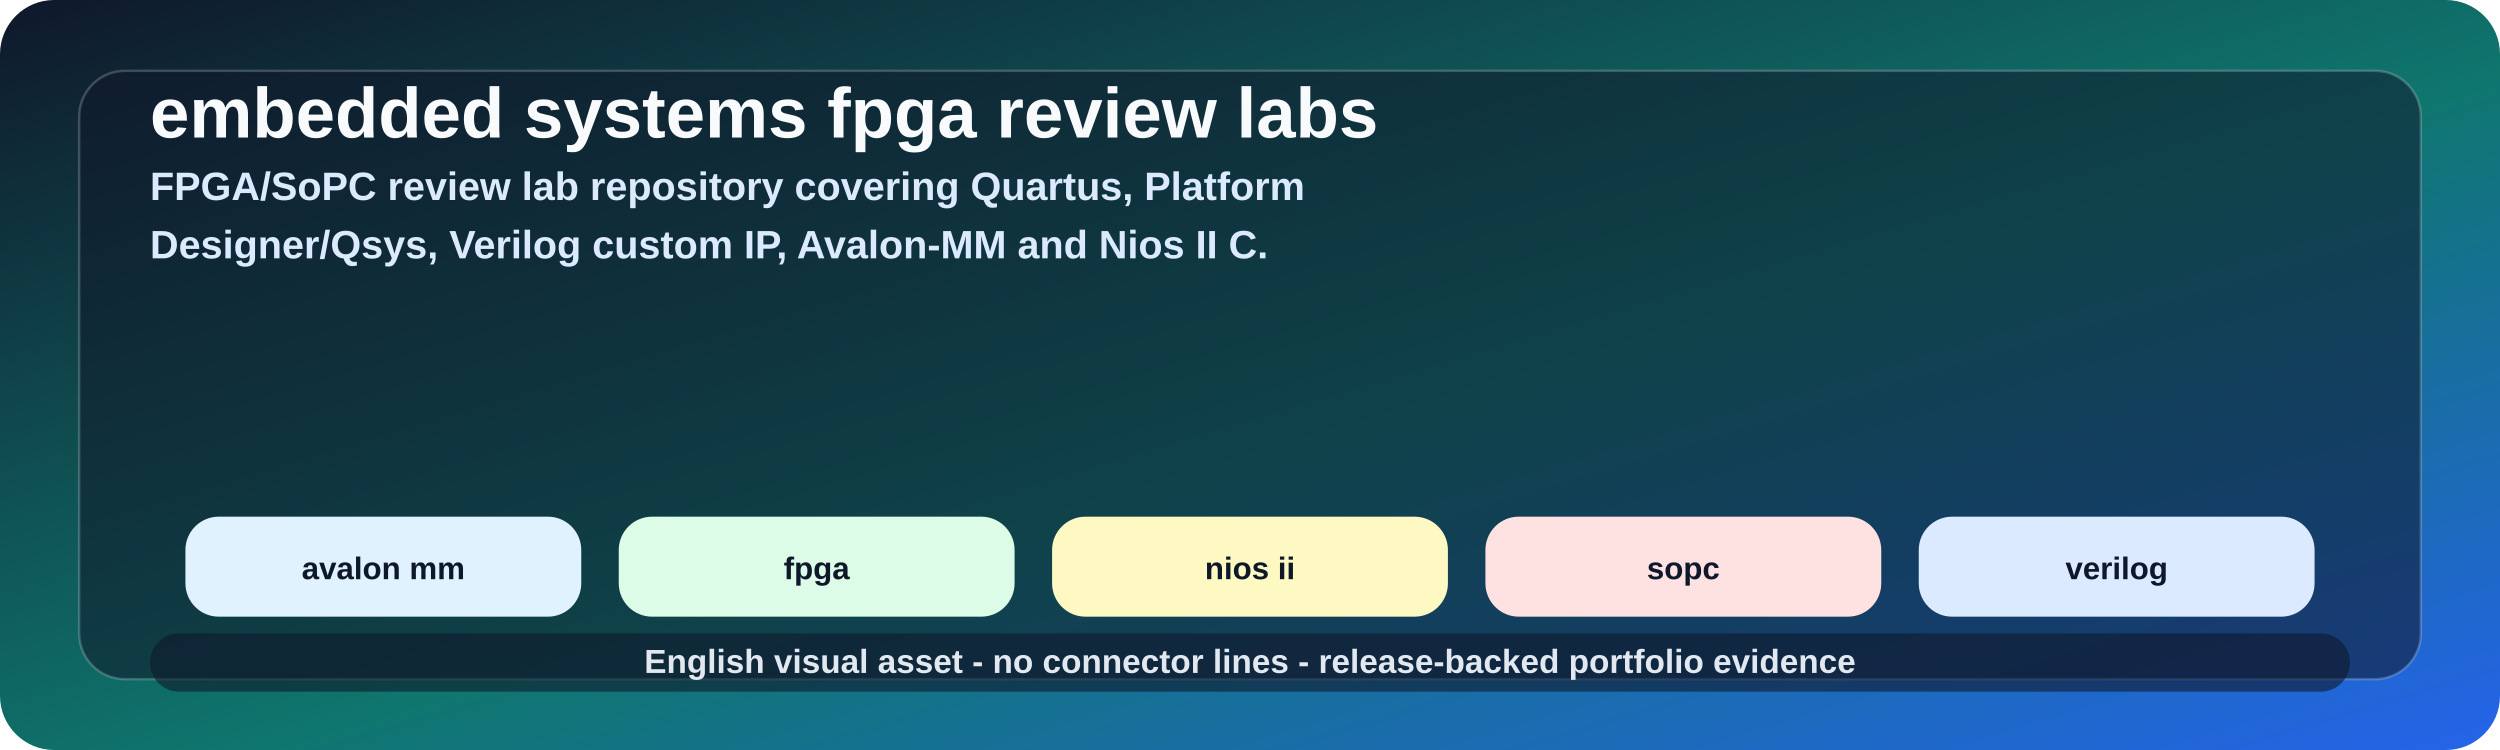
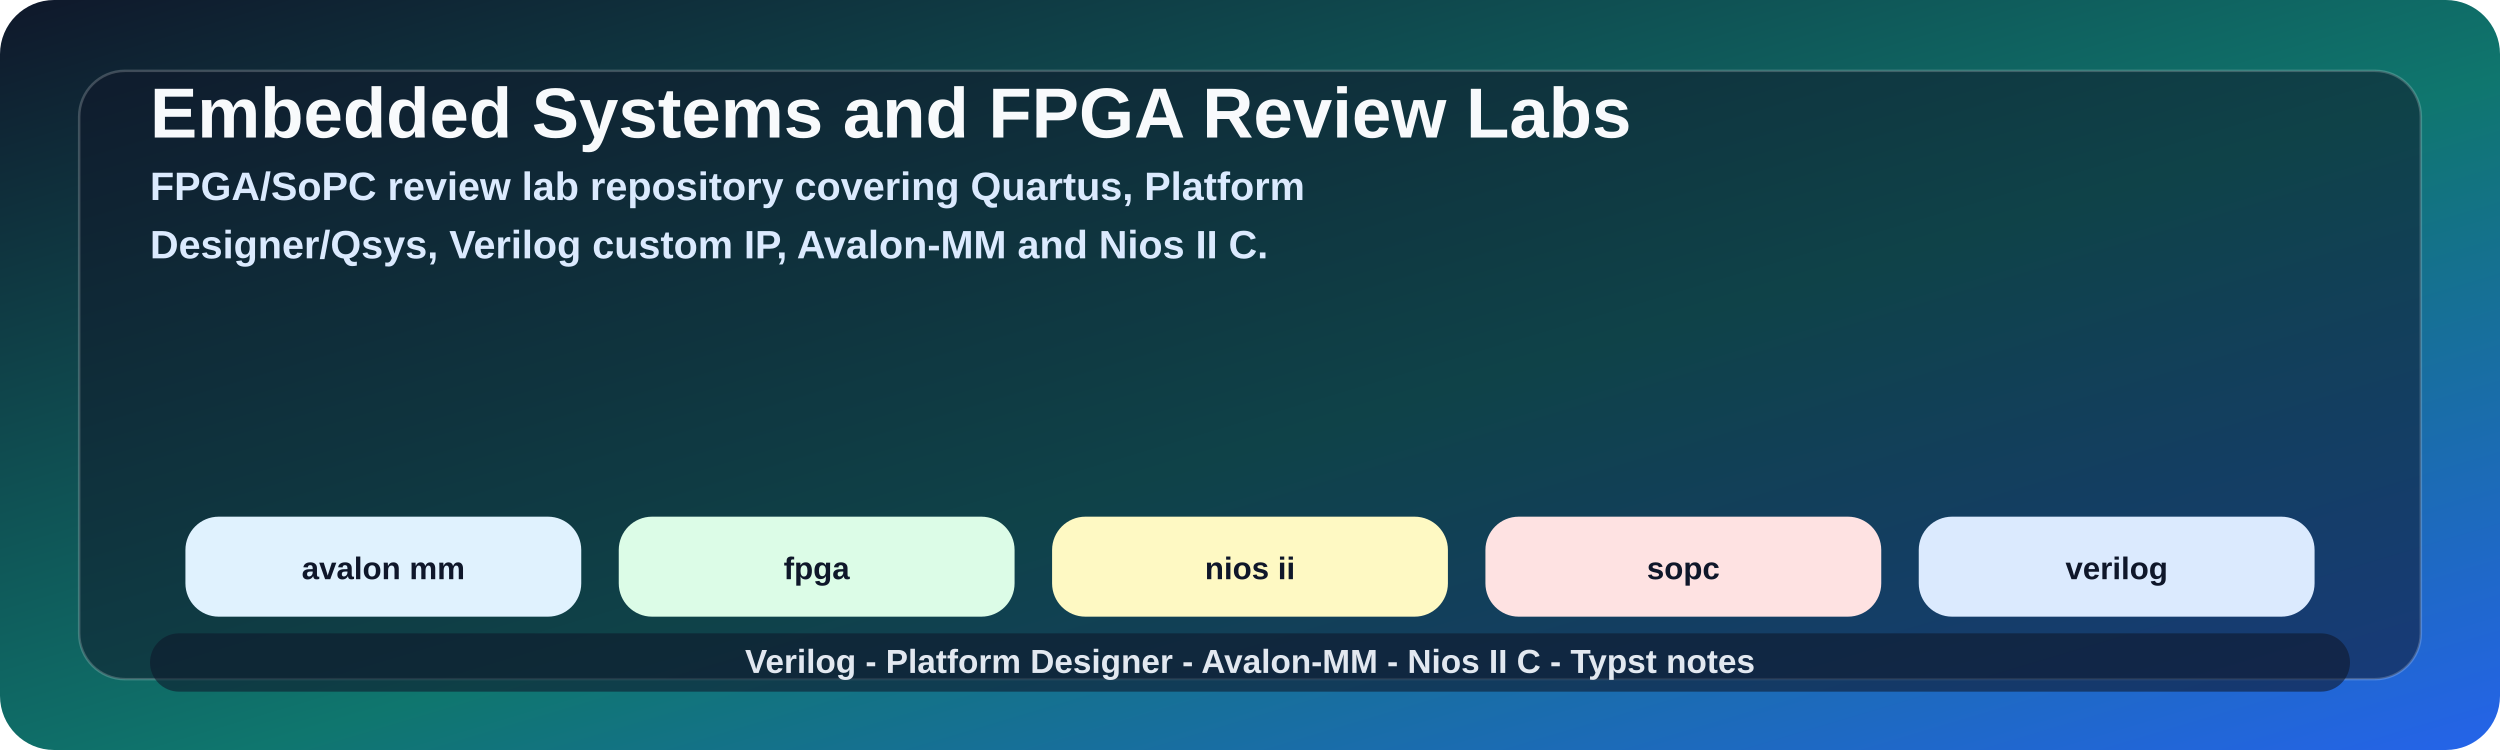
<svg xmlns="http://www.w3.org/2000/svg" width="1200" height="360" viewBox="0 0 1200 360" role="img" aria-labelledby="title desc">
  <defs>
    <linearGradient id="bg" x1="0" y1="0" x2="1" y2="1">
      <stop offset="0%" stop-color="#0f172a" />
      <stop offset="55%" stop-color="#0f766e" />
      <stop offset="100%" stop-color="#2563eb" />
    </linearGradient>
    <style>
      .title { font: 800 34px Segoe UI, Arial, sans-serif; fill: #f8fafc; letter-spacing: 0; }
      .subtitle { font: 650 19px Segoe UI, Arial, sans-serif; fill: #dbeafe; letter-spacing: 0; }
      .chipText { font: 800 15px Segoe UI, Arial, sans-serif; fill: #0f172a; letter-spacing: 0; }
      .caption { font: 700 16px Segoe UI, Arial, sans-serif; fill: #e2e8f0; letter-spacing: 0; }
      .panel { fill: rgba(15,23,42,.54); stroke: rgba(255,255,255,.20); stroke-width: 1.2; }
      .pulse { animation: pulse 3.4s ease-in-out infinite; transform-origin: center; }
      .soft { animation: soft 4.8s ease-in-out infinite; transform-origin: center; }
      @keyframes pulse { 0%, 100% { opacity: .78; transform: scale(.99); } 50% { opacity: 1; transform: scale(1.02); } }
      @keyframes soft { 0%, 100% { opacity: .68; } 50% { opacity: 1; } }
    </style>
  </defs>
  <rect width="1200" height="360" rx="26" fill="url(#bg)" />
  <rect x="38" y="34" width="1124" height="292" rx="22" class="panel" />
-   <text x="72" y="66" class="title">embedded systems fpga review labs</text>
+   <text x="72" y="66" class="title">Embedded Systems and FPGA Review Labs</text>
  <text x="72" y="96" class="subtitle">FPGA/SoPC review lab repository covering Quartus, Platform</text>
  <text x="72" y="124" class="subtitle">Designer/Qsys, Verilog custom IP, Avalon-MM and Nios II C.</text>
  <g>
    <g class="pulse">
      <rect x="89" y="248" width="190" height="48" rx="16" fill="#e0f2fe" />
      <text x="184.0" y="278" text-anchor="middle" class="chipText">avalon mm</text>
    </g>
    <g class="pulse">
      <rect x="297" y="248" width="190" height="48" rx="16" fill="#dcfce7" />
      <text x="392.0" y="278" text-anchor="middle" class="chipText">fpga</text>
    </g>
    <g class="pulse">
      <rect x="505" y="248" width="190" height="48" rx="16" fill="#fef9c3" />
      <text x="600.0" y="278" text-anchor="middle" class="chipText">nios ii</text>
    </g>
    <g class="pulse">
      <rect x="713" y="248" width="190" height="48" rx="16" fill="#fee2e2" />
      <text x="808.0" y="278" text-anchor="middle" class="chipText">sopc</text>
    </g>
    <g class="pulse">
      <rect x="921" y="248" width="190" height="48" rx="16" fill="#dbeafe" />
      <text x="1016.0" y="278" text-anchor="middle" class="chipText">verilog</text>
    </g>
  </g>
  <rect x="72" y="304" width="1056" height="28" rx="14" fill="rgba(15,23,42,.58)" />
-   <text x="600.0" y="323" text-anchor="middle" class="caption">English visual asset - no connector lines - release-backed portfolio evidence</text>
+   <text x="600.0" y="323" text-anchor="middle" class="caption">Verilog - Platform Designer - Avalon-MM - Nios II C - Typst notes</text>
</svg>
